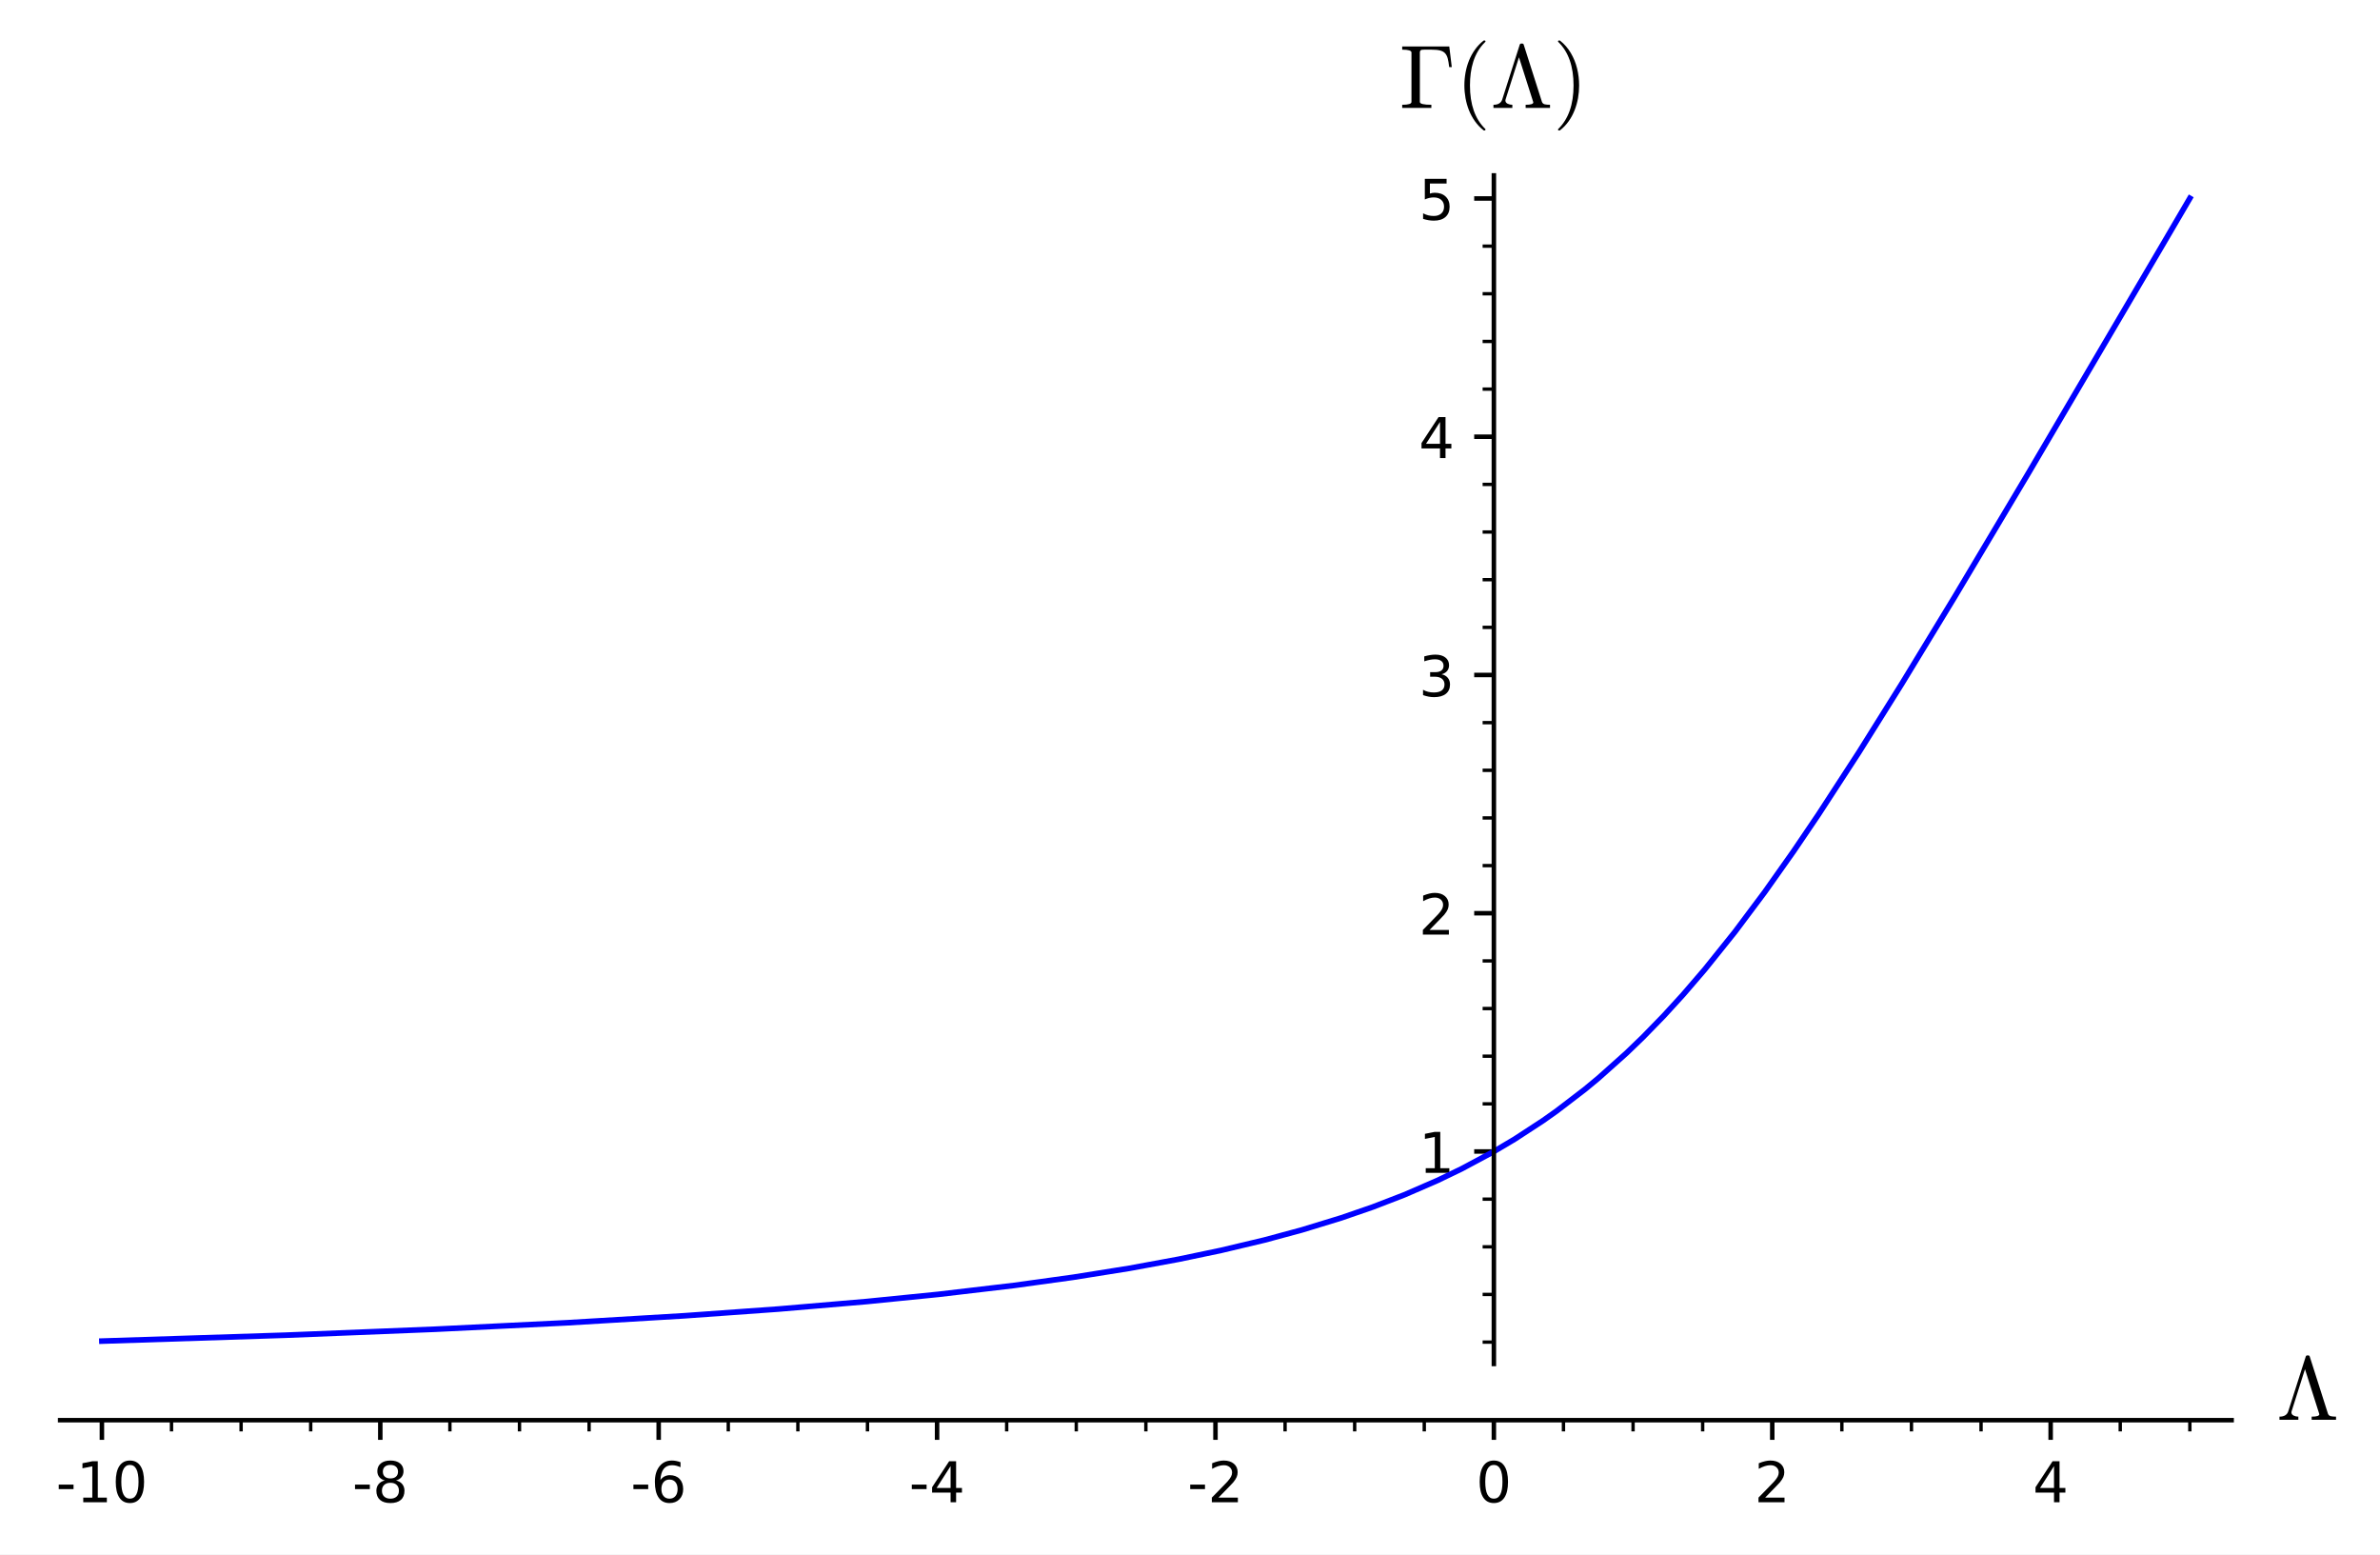
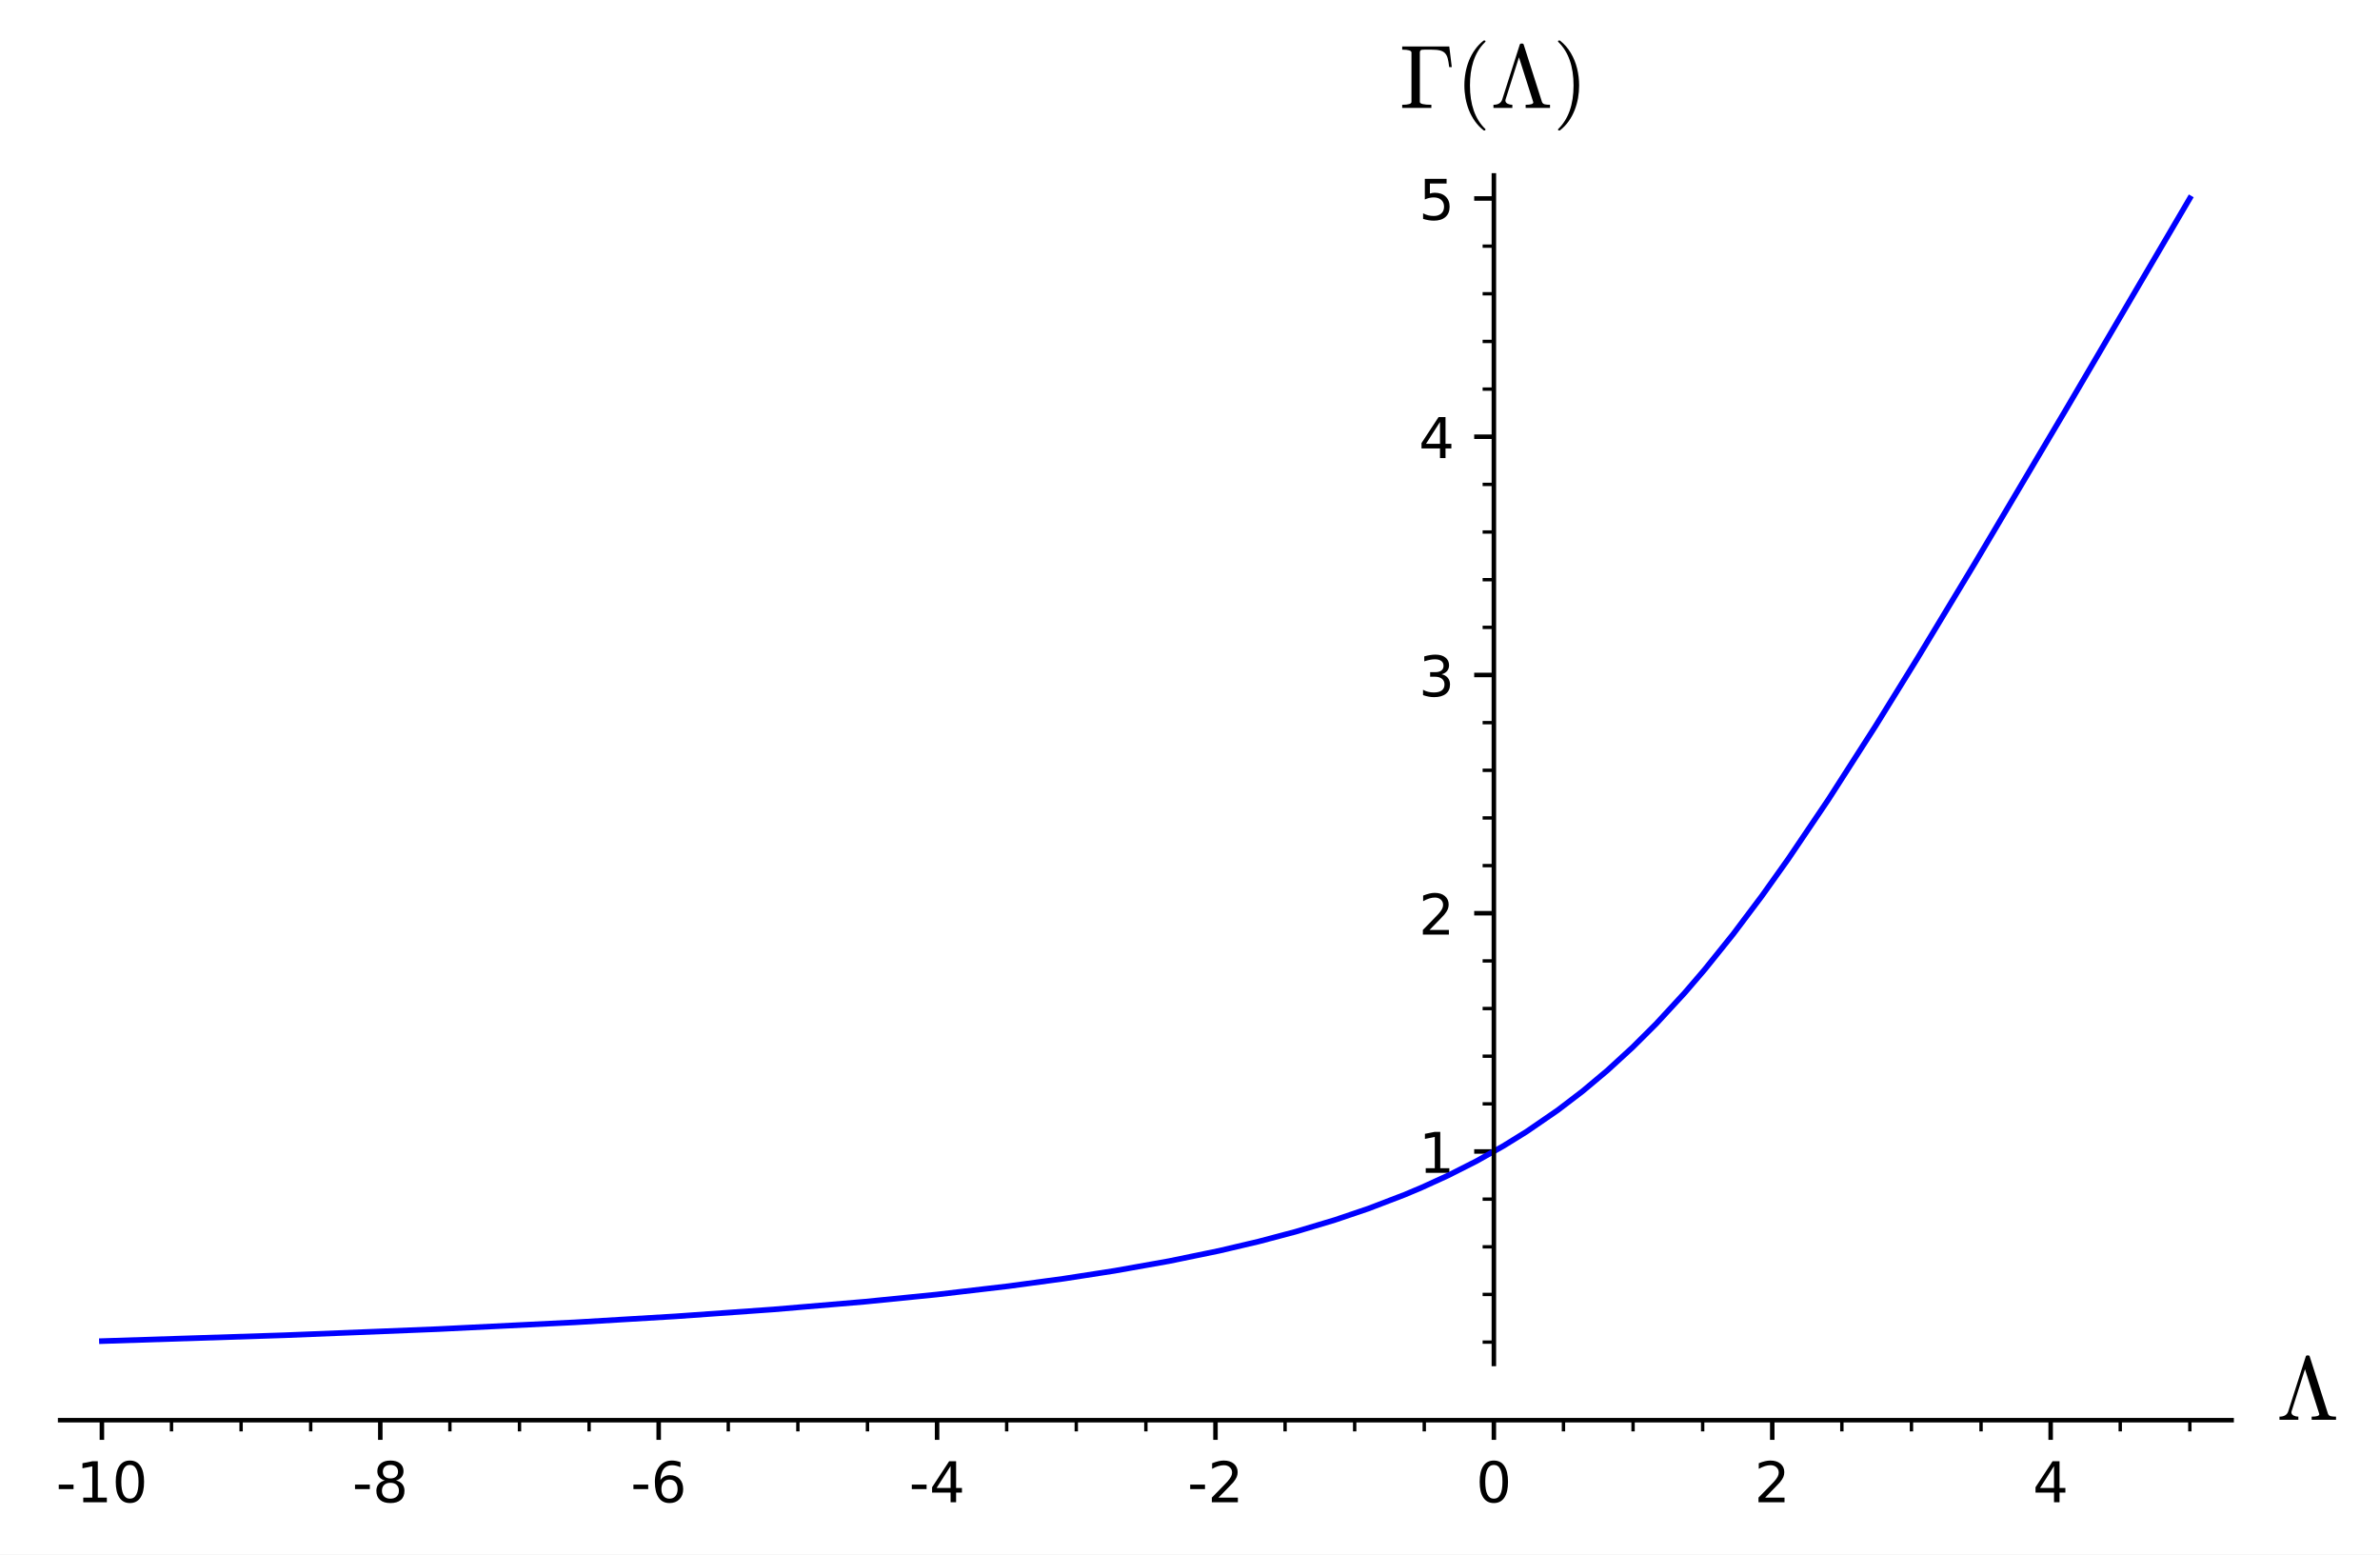
<svg xmlns="http://www.w3.org/2000/svg" xmlns:xlink="http://www.w3.org/1999/xlink" height="276.478pt" version="1.1" viewBox="0 0 423.422 276.478" width="423.422pt">
  <defs>
    <style type="text/css">
*{stroke-linecap:butt;stroke-linejoin:round;}
  </style>
  </defs>
  <g id="figure_1">
    <g id="patch_1">
      <path d="M 0 276.478  L 423.422 276.478  L 423.422 0  L 0 0  z " style="fill:#ffffff;" />
    </g>
    <g id="axes_1">
      <g id="patch_2">
        <path d="M 10.7 242.6  L 397.022 242.6  L 397.022 31.2  L 10.7 31.2  z " style="fill:#ffffff;" />
      </g>
      <g id="matplotlib.axis_1">
        <g id="xtick_1">
          <g id="line2d_1">
            <defs>
-               <path d="M 0 0  L 0 3.5  " id="mc2ee636378" style="stroke:#000000;stroke-width:0.8;" />
-             </defs>
-             <g>
-               <use style="stroke:#000000;stroke-width:0.8;" x="18.129" xlink:href="#mc2ee636378" y="252.6" />
+               <path d="M 0 0  L 0 3.5  " id="mb33495d6c6" style="stroke:#000000;stroke-width:0.8;" />
+             </defs>
+             <g>
+               <use style="stroke:#000000;stroke-width:0.8;" x="18.129" xlink:href="#mb33495d6c6" y="252.6" />
            </g>
          </g>
          <g id="text_1">
            <defs>
              <path d="M 4.891 31.391  L 31.203 31.391  L 31.203 23.391  L 4.891 23.391  z " id="DejaVuSans-2d" />
              <path d="M 12.406 8.297  L 28.516 8.297  L 28.516 63.922  L 10.984 60.406  L 10.984 69.391  L 28.422 72.906  L 38.281 72.906  L 38.281 8.297  L 54.391 8.297  L 54.391 0  L 12.406 0  z " id="DejaVuSans-31" />
              <path d="M 31.781 66.406  Q 24.172 66.406 20.328 58.906  Q 16.5 51.422 16.5 36.375  Q 16.5 21.391 20.328 13.891  Q 24.172 6.391 31.781 6.391  Q 39.453 6.391 43.281 13.891  Q 47.125 21.391 47.125 36.375  Q 47.125 51.422 43.281 58.906  Q 39.453 66.406 31.781 66.406  z M 31.781 74.219  Q 44.047 74.219 50.516 64.516  Q 56.984 54.828 56.984 36.375  Q 56.984 17.969 50.516 8.266  Q 44.047 -1.422 31.781 -1.422  Q 19.531 -1.422 13.062 8.266  Q 6.594 17.969 6.594 36.375  Q 6.594 54.828 13.062 64.516  Q 19.531 74.219 31.781 74.219  z " id="DejaVuSans-30" />
            </defs>
            <g transform="translate(9.962861 267.1984)scale(0.1 -0.1)">
              <use xlink:href="#DejaVuSans-2d" />
              <use x="36.084" xlink:href="#DejaVuSans-31" />
              <use x="99.707" xlink:href="#DejaVuSans-30" />
            </g>
          </g>
        </g>
        <g id="xtick_2">
          <g id="line2d_2">
            <g>
-               <use style="stroke:#000000;stroke-width:0.8;" x="67.658" xlink:href="#mc2ee636378" y="252.6" />
+               <use style="stroke:#000000;stroke-width:0.8;" x="67.658" xlink:href="#mb33495d6c6" y="252.6" />
            </g>
          </g>
          <g id="text_2">
            <defs>
              <path d="M 31.781 34.625  Q 24.75 34.625 20.719 30.859  Q 16.703 27.094 16.703 20.516  Q 16.703 13.922 20.719 10.156  Q 24.75 6.391 31.781 6.391  Q 38.812 6.391 42.859 10.172  Q 46.922 13.969 46.922 20.516  Q 46.922 27.094 42.891 30.859  Q 38.875 34.625 31.781 34.625  z M 21.922 38.812  Q 15.578 40.375 12.031 44.719  Q 8.5 49.078 8.5 55.328  Q 8.5 64.062 14.719 69.141  Q 20.953 74.219 31.781 74.219  Q 42.672 74.219 48.875 69.141  Q 55.078 64.062 55.078 55.328  Q 55.078 49.078 51.531 44.719  Q 48 40.375 41.703 38.812  Q 48.828 37.156 52.797 32.312  Q 56.781 27.484 56.781 20.516  Q 56.781 9.906 50.312 4.234  Q 43.844 -1.422 31.781 -1.422  Q 19.734 -1.422 13.25 4.234  Q 6.781 9.906 6.781 20.516  Q 6.781 27.484 10.781 32.312  Q 14.797 37.156 21.922 38.812  z M 18.312 54.391  Q 18.312 48.734 21.844 45.562  Q 25.391 42.391 31.781 42.391  Q 38.141 42.391 41.719 45.562  Q 45.312 48.734 45.312 54.391  Q 45.312 60.062 41.719 63.234  Q 38.141 66.406 31.781 66.406  Q 25.391 66.406 21.844 63.234  Q 18.312 60.062 18.312 54.391  z " id="DejaVuSans-38" />
            </defs>
            <g transform="translate(62.67256 267.1984)scale(0.1 -0.1)">
              <use xlink:href="#DejaVuSans-2d" />
              <use x="36.084" xlink:href="#DejaVuSans-38" />
            </g>
          </g>
        </g>
        <g id="xtick_3">
          <g id="line2d_3">
            <g>
-               <use style="stroke:#000000;stroke-width:0.8;" x="117.186" xlink:href="#mc2ee636378" y="252.6" />
+               <use style="stroke:#000000;stroke-width:0.8;" x="117.186" xlink:href="#mb33495d6c6" y="252.6" />
            </g>
          </g>
          <g id="text_3">
            <defs>
              <path d="M 33.016 40.375  Q 26.375 40.375 22.484 35.828  Q 18.609 31.297 18.609 23.391  Q 18.609 15.531 22.484 10.953  Q 26.375 6.391 33.016 6.391  Q 39.656 6.391 43.531 10.953  Q 47.406 15.531 47.406 23.391  Q 47.406 31.297 43.531 35.828  Q 39.656 40.375 33.016 40.375  z M 52.594 71.297  L 52.594 62.312  Q 48.875 64.062 45.094 64.984  Q 41.312 65.922 37.594 65.922  Q 27.828 65.922 22.672 59.328  Q 17.531 52.734 16.797 39.406  Q 19.672 43.656 24.016 45.922  Q 28.375 48.188 33.594 48.188  Q 44.578 48.188 50.953 41.516  Q 57.328 34.859 57.328 23.391  Q 57.328 12.156 50.688 5.359  Q 44.047 -1.422 33.016 -1.422  Q 20.359 -1.422 13.672 8.266  Q 6.984 17.969 6.984 36.375  Q 6.984 53.656 15.188 63.938  Q 23.391 74.219 37.203 74.219  Q 40.922 74.219 44.703 73.484  Q 48.484 72.75 52.594 71.297  z " id="DejaVuSans-36" />
            </defs>
            <g transform="translate(112.201 267.1984)scale(0.1 -0.1)">
              <use xlink:href="#DejaVuSans-2d" />
              <use x="36.084" xlink:href="#DejaVuSans-36" />
            </g>
          </g>
        </g>
        <g id="xtick_4">
          <g id="line2d_4">
            <g>
-               <use style="stroke:#000000;stroke-width:0.8;" x="166.715" xlink:href="#mc2ee636378" y="252.6" />
+               <use style="stroke:#000000;stroke-width:0.8;" x="166.715" xlink:href="#mb33495d6c6" y="252.6" />
            </g>
          </g>
          <g id="text_4">
            <defs>
              <path d="M 37.797 64.312  L 12.891 25.391  L 37.797 25.391  z M 35.203 72.906  L 47.609 72.906  L 47.609 25.391  L 58.016 25.391  L 58.016 17.188  L 47.609 17.188  L 47.609 0  L 37.797 0  L 37.797 17.188  L 4.891 17.188  L 4.891 26.703  z " id="DejaVuSans-34" />
            </defs>
            <g transform="translate(161.7294 267.1984)scale(0.1 -0.1)">
              <use xlink:href="#DejaVuSans-2d" />
              <use x="36.084" xlink:href="#DejaVuSans-34" />
            </g>
          </g>
        </g>
        <g id="xtick_5">
          <g id="line2d_5">
            <g>
-               <use style="stroke:#000000;stroke-width:0.8;" x="216.243" xlink:href="#mc2ee636378" y="252.6" />
+               <use style="stroke:#000000;stroke-width:0.8;" x="216.243" xlink:href="#mb33495d6c6" y="252.6" />
            </g>
          </g>
          <g id="text_5">
            <defs>
              <path d="M 19.188 8.297  L 53.609 8.297  L 53.609 0  L 7.328 0  L 7.328 8.297  Q 12.938 14.109 22.625 23.891  Q 32.328 33.688 34.812 36.531  Q 39.547 41.844 41.422 45.531  Q 43.312 49.219 43.312 52.781  Q 43.312 58.594 39.234 62.25  Q 35.156 65.922 28.609 65.922  Q 23.969 65.922 18.812 64.312  Q 13.672 62.703 7.812 59.422  L 7.812 69.391  Q 13.766 71.781 18.938 73  Q 24.125 74.219 28.422 74.219  Q 39.75 74.219 46.484 68.547  Q 53.219 62.891 53.219 53.422  Q 53.219 48.922 51.531 44.891  Q 49.859 40.875 45.406 35.406  Q 44.188 33.984 37.641 27.219  Q 31.109 20.453 19.188 8.297  z " id="DejaVuSans-32" />
            </defs>
            <g transform="translate(211.2579 267.1984)scale(0.1 -0.1)">
              <use xlink:href="#DejaVuSans-2d" />
              <use x="36.084" xlink:href="#DejaVuSans-32" />
            </g>
          </g>
        </g>
        <g id="xtick_6">
          <g id="line2d_6">
            <g>
-               <use style="stroke:#000000;stroke-width:0.8;" x="265.771" xlink:href="#mc2ee636378" y="252.6" />
+               <use style="stroke:#000000;stroke-width:0.8;" x="265.771" xlink:href="#mb33495d6c6" y="252.6" />
            </g>
          </g>
          <g id="text_6">
            <g transform="translate(262.5902 267.1984)scale(0.1 -0.1)">
              <use xlink:href="#DejaVuSans-30" />
            </g>
          </g>
        </g>
        <g id="xtick_7">
          <g id="line2d_7">
            <g>
-               <use style="stroke:#000000;stroke-width:0.8;" x="315.3" xlink:href="#mc2ee636378" y="252.6" />
+               <use style="stroke:#000000;stroke-width:0.8;" x="315.3" xlink:href="#mb33495d6c6" y="252.6" />
            </g>
          </g>
          <g id="text_7">
            <g transform="translate(312.1187 267.1984)scale(0.1 -0.1)">
              <use xlink:href="#DejaVuSans-32" />
            </g>
          </g>
        </g>
        <g id="xtick_8">
          <g id="line2d_8">
            <g>
-               <use style="stroke:#000000;stroke-width:0.8;" x="364.828" xlink:href="#mc2ee636378" y="252.6" />
+               <use style="stroke:#000000;stroke-width:0.8;" x="364.828" xlink:href="#mb33495d6c6" y="252.6" />
            </g>
          </g>
          <g id="text_8">
            <g transform="translate(361.6471 267.1984)scale(0.1 -0.1)">
              <use xlink:href="#DejaVuSans-34" />
            </g>
          </g>
        </g>
        <g id="xtick_9">
          <g id="line2d_9">
            <defs>
-               <path d="M 0 0  L 0 2  " id="maa40c7da52" style="stroke:#000000;stroke-width:0.6;" />
-             </defs>
-             <g>
-               <use style="stroke:#000000;stroke-width:0.6;" x="30.511" xlink:href="#maa40c7da52" y="252.6" />
+               <path d="M 0 0  L 0 2  " id="m2718b03714" style="stroke:#000000;stroke-width:0.6;" />
+             </defs>
+             <g>
+               <use style="stroke:#000000;stroke-width:0.6;" x="30.511" xlink:href="#m2718b03714" y="252.6" />
            </g>
          </g>
        </g>
        <g id="xtick_10">
          <g id="line2d_10">
            <g>
-               <use style="stroke:#000000;stroke-width:0.6;" x="42.893" xlink:href="#maa40c7da52" y="252.6" />
+               <use style="stroke:#000000;stroke-width:0.6;" x="42.893" xlink:href="#m2718b03714" y="252.6" />
            </g>
          </g>
        </g>
        <g id="xtick_11">
          <g id="line2d_11">
            <g>
-               <use style="stroke:#000000;stroke-width:0.6;" x="55.276" xlink:href="#maa40c7da52" y="252.6" />
+               <use style="stroke:#000000;stroke-width:0.6;" x="55.276" xlink:href="#m2718b03714" y="252.6" />
            </g>
          </g>
        </g>
        <g id="xtick_12">
          <g id="line2d_12">
            <g>
-               <use style="stroke:#000000;stroke-width:0.6;" x="80.04" xlink:href="#maa40c7da52" y="252.6" />
+               <use style="stroke:#000000;stroke-width:0.6;" x="80.04" xlink:href="#m2718b03714" y="252.6" />
            </g>
          </g>
        </g>
        <g id="xtick_13">
          <g id="line2d_13">
            <g>
-               <use style="stroke:#000000;stroke-width:0.6;" x="92.422" xlink:href="#maa40c7da52" y="252.6" />
+               <use style="stroke:#000000;stroke-width:0.6;" x="92.422" xlink:href="#m2718b03714" y="252.6" />
            </g>
          </g>
        </g>
        <g id="xtick_14">
          <g id="line2d_14">
            <g>
-               <use style="stroke:#000000;stroke-width:0.6;" x="104.804" xlink:href="#maa40c7da52" y="252.6" />
+               <use style="stroke:#000000;stroke-width:0.6;" x="104.804" xlink:href="#m2718b03714" y="252.6" />
            </g>
          </g>
        </g>
        <g id="xtick_15">
          <g id="line2d_15">
            <g>
-               <use style="stroke:#000000;stroke-width:0.6;" x="129.568" xlink:href="#maa40c7da52" y="252.6" />
+               <use style="stroke:#000000;stroke-width:0.6;" x="129.568" xlink:href="#m2718b03714" y="252.6" />
            </g>
          </g>
        </g>
        <g id="xtick_16">
          <g id="line2d_16">
            <g>
-               <use style="stroke:#000000;stroke-width:0.6;" x="141.95" xlink:href="#maa40c7da52" y="252.6" />
+               <use style="stroke:#000000;stroke-width:0.6;" x="141.95" xlink:href="#m2718b03714" y="252.6" />
            </g>
          </g>
        </g>
        <g id="xtick_17">
          <g id="line2d_17">
            <g>
-               <use style="stroke:#000000;stroke-width:0.6;" x="154.332" xlink:href="#maa40c7da52" y="252.6" />
+               <use style="stroke:#000000;stroke-width:0.6;" x="154.332" xlink:href="#m2718b03714" y="252.6" />
            </g>
          </g>
        </g>
        <g id="xtick_18">
          <g id="line2d_18">
            <g>
-               <use style="stroke:#000000;stroke-width:0.6;" x="179.097" xlink:href="#maa40c7da52" y="252.6" />
+               <use style="stroke:#000000;stroke-width:0.6;" x="179.097" xlink:href="#m2718b03714" y="252.6" />
            </g>
          </g>
        </g>
        <g id="xtick_19">
          <g id="line2d_19">
            <g>
-               <use style="stroke:#000000;stroke-width:0.6;" x="191.479" xlink:href="#maa40c7da52" y="252.6" />
+               <use style="stroke:#000000;stroke-width:0.6;" x="191.479" xlink:href="#m2718b03714" y="252.6" />
            </g>
          </g>
        </g>
        <g id="xtick_20">
          <g id="line2d_20">
            <g>
-               <use style="stroke:#000000;stroke-width:0.6;" x="203.861" xlink:href="#maa40c7da52" y="252.6" />
+               <use style="stroke:#000000;stroke-width:0.6;" x="203.861" xlink:href="#m2718b03714" y="252.6" />
            </g>
          </g>
        </g>
        <g id="xtick_21">
          <g id="line2d_21">
            <g>
-               <use style="stroke:#000000;stroke-width:0.6;" x="228.625" xlink:href="#maa40c7da52" y="252.6" />
+               <use style="stroke:#000000;stroke-width:0.6;" x="228.625" xlink:href="#m2718b03714" y="252.6" />
            </g>
          </g>
        </g>
        <g id="xtick_22">
          <g id="line2d_22">
            <g>
-               <use style="stroke:#000000;stroke-width:0.6;" x="241.007" xlink:href="#maa40c7da52" y="252.6" />
+               <use style="stroke:#000000;stroke-width:0.6;" x="241.007" xlink:href="#m2718b03714" y="252.6" />
            </g>
          </g>
        </g>
        <g id="xtick_23">
          <g id="line2d_23">
            <g>
-               <use style="stroke:#000000;stroke-width:0.6;" x="253.389" xlink:href="#maa40c7da52" y="252.6" />
+               <use style="stroke:#000000;stroke-width:0.6;" x="253.389" xlink:href="#m2718b03714" y="252.6" />
            </g>
          </g>
        </g>
        <g id="xtick_24">
          <g id="line2d_24">
            <g>
-               <use style="stroke:#000000;stroke-width:0.6;" x="278.154" xlink:href="#maa40c7da52" y="252.6" />
+               <use style="stroke:#000000;stroke-width:0.6;" x="278.154" xlink:href="#m2718b03714" y="252.6" />
            </g>
          </g>
        </g>
        <g id="xtick_25">
          <g id="line2d_25">
            <g>
-               <use style="stroke:#000000;stroke-width:0.6;" x="290.536" xlink:href="#maa40c7da52" y="252.6" />
+               <use style="stroke:#000000;stroke-width:0.6;" x="290.536" xlink:href="#m2718b03714" y="252.6" />
            </g>
          </g>
        </g>
        <g id="xtick_26">
          <g id="line2d_26">
            <g>
-               <use style="stroke:#000000;stroke-width:0.6;" x="302.918" xlink:href="#maa40c7da52" y="252.6" />
+               <use style="stroke:#000000;stroke-width:0.6;" x="302.918" xlink:href="#m2718b03714" y="252.6" />
            </g>
          </g>
        </g>
        <g id="xtick_27">
          <g id="line2d_27">
            <g>
-               <use style="stroke:#000000;stroke-width:0.6;" x="327.682" xlink:href="#maa40c7da52" y="252.6" />
+               <use style="stroke:#000000;stroke-width:0.6;" x="327.682" xlink:href="#m2718b03714" y="252.6" />
            </g>
          </g>
        </g>
        <g id="xtick_28">
          <g id="line2d_28">
            <g>
-               <use style="stroke:#000000;stroke-width:0.6;" x="340.064" xlink:href="#maa40c7da52" y="252.6" />
+               <use style="stroke:#000000;stroke-width:0.6;" x="340.064" xlink:href="#m2718b03714" y="252.6" />
            </g>
          </g>
        </g>
        <g id="xtick_29">
          <g id="line2d_29">
            <g>
-               <use style="stroke:#000000;stroke-width:0.6;" x="352.446" xlink:href="#maa40c7da52" y="252.6" />
+               <use style="stroke:#000000;stroke-width:0.6;" x="352.446" xlink:href="#m2718b03714" y="252.6" />
            </g>
          </g>
        </g>
        <g id="xtick_30">
          <g id="line2d_30">
            <g>
-               <use style="stroke:#000000;stroke-width:0.6;" x="377.21" xlink:href="#maa40c7da52" y="252.6" />
+               <use style="stroke:#000000;stroke-width:0.6;" x="377.21" xlink:href="#m2718b03714" y="252.6" />
            </g>
          </g>
        </g>
        <g id="xtick_31">
          <g id="line2d_31">
            <g>
-               <use style="stroke:#000000;stroke-width:0.6;" x="389.593" xlink:href="#maa40c7da52" y="252.6" />
+               <use style="stroke:#000000;stroke-width:0.6;" x="389.593" xlink:href="#m2718b03714" y="252.6" />
            </g>
          </g>
        </g>
        <g id="text_9">
          <defs>
            <path d="M 3.219 0  L 3.219 3.516  Q 11.031 3.516 12.984 9.422  L 32.516 70.516  Q 32.859 71.578 33.984 71.578  L 35.297 71.578  Q 35.844 71.578 36.25 71.281  Q 36.672 71 36.812 70.516  L 57.172 6.688  Q 58.062 4.547 60.297 4.031  Q 62.547 3.516 66.109 3.516  L 66.109 0  L 39.016 0  L 39.016 3.516  Q 47.516 3.516 47.516 6.203  Q 47.516 6.5 47.406 6.688  L 31.594 56.297  L 16.703 9.422  Q 16.5 8.734 16.5 8.406  Q 16.5 5.906 18.969 4.703  Q 21.438 3.516 24.219 3.516  L 24.219 0  z " id="Cmr10-a4" />
          </defs>
          <g transform="translate(405.0219 252.6)scale(0.16 -0.16)">
            <use transform="translate(0 0.421875)" xlink:href="#Cmr10-a4" />
          </g>
        </g>
      </g>
      <g id="matplotlib.axis_2">
        <g id="ytick_1">
          <g id="line2d_32">
            <defs>
-               <path d="M 0 0  L -3.5 0  " id="m8bde866f5f" style="stroke:#000000;stroke-width:0.8;" />
-             </defs>
-             <g>
-               <use style="stroke:#000000;stroke-width:0.8;" x="265.771" xlink:href="#m8bde866f5f" y="204.81" />
+               <path d="M 0 0  L -3.5 0  " id="m5437b9ca94" style="stroke:#000000;stroke-width:0.8;" />
+             </defs>
+             <g>
+               <use style="stroke:#000000;stroke-width:0.8;" x="265.771" xlink:href="#m5437b9ca94" y="204.81" />
            </g>
          </g>
          <g id="text_10">
            <g transform="translate(252.409 208.6092)scale(0.1 -0.1)">
              <use xlink:href="#DejaVuSans-31" />
            </g>
          </g>
        </g>
        <g id="ytick_2">
          <g id="line2d_33">
            <g>
-               <use style="stroke:#000000;stroke-width:0.8;" x="265.771" xlink:href="#m8bde866f5f" y="162.433" />
+               <use style="stroke:#000000;stroke-width:0.8;" x="265.771" xlink:href="#m5437b9ca94" y="162.433" />
            </g>
          </g>
          <g id="text_11">
            <g transform="translate(252.409 166.2327)scale(0.1 -0.1)">
              <use xlink:href="#DejaVuSans-32" />
            </g>
          </g>
        </g>
        <g id="ytick_3">
          <g id="line2d_34">
            <g>
-               <use style="stroke:#000000;stroke-width:0.8;" x="265.771" xlink:href="#m8bde866f5f" y="120.057" />
+               <use style="stroke:#000000;stroke-width:0.8;" x="265.771" xlink:href="#m5437b9ca94" y="120.057" />
            </g>
          </g>
          <g id="text_12">
            <defs>
              <path d="M 40.578 39.312  Q 47.656 37.797 51.625 33  Q 55.609 28.219 55.609 21.188  Q 55.609 10.406 48.188 4.484  Q 40.766 -1.422 27.094 -1.422  Q 22.516 -1.422 17.656 -0.516  Q 12.797 0.391 7.625 2.203  L 7.625 11.719  Q 11.719 9.328 16.594 8.109  Q 21.484 6.891 26.812 6.891  Q 36.078 6.891 40.938 10.547  Q 45.797 14.203 45.797 21.188  Q 45.797 27.641 41.281 31.266  Q 36.766 34.906 28.719 34.906  L 20.219 34.906  L 20.219 43.016  L 29.109 43.016  Q 36.375 43.016 40.234 45.922  Q 44.094 48.828 44.094 54.297  Q 44.094 59.906 40.109 62.906  Q 36.141 65.922 28.719 65.922  Q 24.656 65.922 20.016 65.031  Q 15.375 64.156 9.812 62.312  L 9.812 71.094  Q 15.438 72.656 20.344 73.438  Q 25.25 74.219 29.594 74.219  Q 40.828 74.219 47.359 69.109  Q 53.906 64.016 53.906 55.328  Q 53.906 49.266 50.438 45.094  Q 46.969 40.922 40.578 39.312  z " id="DejaVuSans-33" />
            </defs>
            <g transform="translate(252.409 123.8561)scale(0.1 -0.1)">
              <use xlink:href="#DejaVuSans-33" />
            </g>
          </g>
        </g>
        <g id="ytick_4">
          <g id="line2d_35">
            <g>
-               <use style="stroke:#000000;stroke-width:0.8;" x="265.771" xlink:href="#m8bde866f5f" y="77.68" />
+               <use style="stroke:#000000;stroke-width:0.8;" x="265.771" xlink:href="#m5437b9ca94" y="77.68" />
            </g>
          </g>
          <g id="text_13">
            <g transform="translate(252.409 81.47958)scale(0.1 -0.1)">
              <use xlink:href="#DejaVuSans-34" />
            </g>
          </g>
        </g>
        <g id="ytick_5">
          <g id="line2d_36">
            <g>
-               <use style="stroke:#000000;stroke-width:0.8;" x="265.771" xlink:href="#m8bde866f5f" y="35.304" />
+               <use style="stroke:#000000;stroke-width:0.8;" x="265.771" xlink:href="#m5437b9ca94" y="35.304" />
            </g>
          </g>
          <g id="text_14">
            <defs>
              <path d="M 10.797 72.906  L 49.516 72.906  L 49.516 64.594  L 19.828 64.594  L 19.828 46.734  Q 21.969 47.469 24.109 47.828  Q 26.266 48.188 28.422 48.188  Q 40.625 48.188 47.75 41.5  Q 54.891 34.812 54.891 23.391  Q 54.891 11.625 47.562 5.094  Q 40.234 -1.422 26.906 -1.422  Q 22.312 -1.422 17.547 -0.641  Q 12.797 0.141 7.719 1.703  L 7.719 11.625  Q 12.109 9.234 16.797 8.062  Q 21.484 6.891 26.703 6.891  Q 35.156 6.891 40.078 11.328  Q 45.016 15.766 45.016 23.391  Q 45.016 31 40.078 35.438  Q 35.156 39.891 26.703 39.891  Q 22.75 39.891 18.812 39.016  Q 14.891 38.141 10.797 36.281  z " id="DejaVuSans-35" />
            </defs>
            <g transform="translate(252.409 39.10305)scale(0.1 -0.1)">
              <use xlink:href="#DejaVuSans-35" />
            </g>
          </g>
        </g>
        <g id="ytick_6">
          <g id="line2d_37">
            <defs>
-               <path d="M 0 0  L -2 0  " id="md9e289b0a9" style="stroke:#000000;stroke-width:0.6;" />
-             </defs>
-             <g>
-               <use style="stroke:#000000;stroke-width:0.6;" x="265.771" xlink:href="#md9e289b0a9" y="238.711" />
+               <path d="M 0 0  L -2 0  " id="mccefaa9066" style="stroke:#000000;stroke-width:0.6;" />
+             </defs>
+             <g>
+               <use style="stroke:#000000;stroke-width:0.6;" x="265.771" xlink:href="#mccefaa9066" y="238.711" />
            </g>
          </g>
        </g>
        <g id="ytick_7">
          <g id="line2d_38">
            <g>
-               <use style="stroke:#000000;stroke-width:0.6;" x="265.771" xlink:href="#md9e289b0a9" y="230.236" />
+               <use style="stroke:#000000;stroke-width:0.6;" x="265.771" xlink:href="#mccefaa9066" y="230.236" />
            </g>
          </g>
        </g>
        <g id="ytick_8">
          <g id="line2d_39">
            <g>
-               <use style="stroke:#000000;stroke-width:0.6;" x="265.771" xlink:href="#md9e289b0a9" y="221.761" />
+               <use style="stroke:#000000;stroke-width:0.6;" x="265.771" xlink:href="#mccefaa9066" y="221.761" />
            </g>
          </g>
        </g>
        <g id="ytick_9">
          <g id="line2d_40">
            <g>
-               <use style="stroke:#000000;stroke-width:0.6;" x="265.771" xlink:href="#md9e289b0a9" y="213.285" />
+               <use style="stroke:#000000;stroke-width:0.6;" x="265.771" xlink:href="#mccefaa9066" y="213.285" />
            </g>
          </g>
        </g>
        <g id="ytick_10">
          <g id="line2d_41">
            <g>
-               <use style="stroke:#000000;stroke-width:0.6;" x="265.771" xlink:href="#md9e289b0a9" y="196.335" />
+               <use style="stroke:#000000;stroke-width:0.6;" x="265.771" xlink:href="#mccefaa9066" y="196.335" />
            </g>
          </g>
        </g>
        <g id="ytick_11">
          <g id="line2d_42">
            <g>
-               <use style="stroke:#000000;stroke-width:0.6;" x="265.771" xlink:href="#md9e289b0a9" y="187.859" />
+               <use style="stroke:#000000;stroke-width:0.6;" x="265.771" xlink:href="#mccefaa9066" y="187.859" />
            </g>
          </g>
        </g>
        <g id="ytick_12">
          <g id="line2d_43">
            <g>
-               <use style="stroke:#000000;stroke-width:0.6;" x="265.771" xlink:href="#md9e289b0a9" y="179.384" />
+               <use style="stroke:#000000;stroke-width:0.6;" x="265.771" xlink:href="#mccefaa9066" y="179.384" />
            </g>
          </g>
        </g>
        <g id="ytick_13">
          <g id="line2d_44">
            <g>
-               <use style="stroke:#000000;stroke-width:0.6;" x="265.771" xlink:href="#md9e289b0a9" y="170.909" />
+               <use style="stroke:#000000;stroke-width:0.6;" x="265.771" xlink:href="#mccefaa9066" y="170.909" />
            </g>
          </g>
        </g>
        <g id="ytick_14">
          <g id="line2d_45">
            <g>
-               <use style="stroke:#000000;stroke-width:0.6;" x="265.771" xlink:href="#md9e289b0a9" y="153.958" />
+               <use style="stroke:#000000;stroke-width:0.6;" x="265.771" xlink:href="#mccefaa9066" y="153.958" />
            </g>
          </g>
        </g>
        <g id="ytick_15">
          <g id="line2d_46">
            <g>
-               <use style="stroke:#000000;stroke-width:0.6;" x="265.771" xlink:href="#md9e289b0a9" y="145.483" />
+               <use style="stroke:#000000;stroke-width:0.6;" x="265.771" xlink:href="#mccefaa9066" y="145.483" />
            </g>
          </g>
        </g>
        <g id="ytick_16">
          <g id="line2d_47">
            <g>
-               <use style="stroke:#000000;stroke-width:0.6;" x="265.771" xlink:href="#md9e289b0a9" y="137.008" />
+               <use style="stroke:#000000;stroke-width:0.6;" x="265.771" xlink:href="#mccefaa9066" y="137.008" />
            </g>
          </g>
        </g>
        <g id="ytick_17">
          <g id="line2d_48">
            <g>
-               <use style="stroke:#000000;stroke-width:0.6;" x="265.771" xlink:href="#md9e289b0a9" y="128.532" />
+               <use style="stroke:#000000;stroke-width:0.6;" x="265.771" xlink:href="#mccefaa9066" y="128.532" />
            </g>
          </g>
        </g>
        <g id="ytick_18">
          <g id="line2d_49">
            <g>
-               <use style="stroke:#000000;stroke-width:0.6;" x="265.771" xlink:href="#md9e289b0a9" y="111.582" />
+               <use style="stroke:#000000;stroke-width:0.6;" x="265.771" xlink:href="#mccefaa9066" y="111.582" />
            </g>
          </g>
        </g>
        <g id="ytick_19">
          <g id="line2d_50">
            <g>
-               <use style="stroke:#000000;stroke-width:0.6;" x="265.771" xlink:href="#md9e289b0a9" y="103.106" />
+               <use style="stroke:#000000;stroke-width:0.6;" x="265.771" xlink:href="#mccefaa9066" y="103.106" />
            </g>
          </g>
        </g>
        <g id="ytick_20">
          <g id="line2d_51">
            <g>
-               <use style="stroke:#000000;stroke-width:0.6;" x="265.771" xlink:href="#md9e289b0a9" y="94.631" />
+               <use style="stroke:#000000;stroke-width:0.6;" x="265.771" xlink:href="#mccefaa9066" y="94.631" />
            </g>
          </g>
        </g>
        <g id="ytick_21">
          <g id="line2d_52">
            <g>
-               <use style="stroke:#000000;stroke-width:0.6;" x="265.771" xlink:href="#md9e289b0a9" y="86.156" />
+               <use style="stroke:#000000;stroke-width:0.6;" x="265.771" xlink:href="#mccefaa9066" y="86.156" />
            </g>
          </g>
        </g>
        <g id="ytick_22">
          <g id="line2d_53">
            <g>
-               <use style="stroke:#000000;stroke-width:0.6;" x="265.771" xlink:href="#md9e289b0a9" y="69.205" />
+               <use style="stroke:#000000;stroke-width:0.6;" x="265.771" xlink:href="#mccefaa9066" y="69.205" />
            </g>
          </g>
        </g>
        <g id="ytick_23">
          <g id="line2d_54">
            <g>
-               <use style="stroke:#000000;stroke-width:0.6;" x="265.771" xlink:href="#md9e289b0a9" y="60.73" />
+               <use style="stroke:#000000;stroke-width:0.6;" x="265.771" xlink:href="#mccefaa9066" y="60.73" />
            </g>
          </g>
        </g>
        <g id="ytick_24">
          <g id="line2d_55">
            <g>
-               <use style="stroke:#000000;stroke-width:0.6;" x="265.771" xlink:href="#md9e289b0a9" y="52.254" />
+               <use style="stroke:#000000;stroke-width:0.6;" x="265.771" xlink:href="#mccefaa9066" y="52.254" />
            </g>
          </g>
        </g>
        <g id="ytick_25">
          <g id="line2d_56">
            <g>
-               <use style="stroke:#000000;stroke-width:0.6;" x="265.771" xlink:href="#md9e289b0a9" y="43.779" />
+               <use style="stroke:#000000;stroke-width:0.6;" x="265.771" xlink:href="#mccefaa9066" y="43.779" />
            </g>
          </g>
        </g>
        <g id="text_15">
          <defs>
            <path d="M 3.078 0  L 3.078 3.516  Q 13.375 3.516 13.375 6.688  L 13.375 61.625  Q 13.375 64.797 3.078 64.797  L 3.078 68.312  L 55.422 68.312  L 58.203 45.406  L 55.328 45.406  Q 54.594 51.766 53.641 55.219  Q 52.688 58.688 50.734 60.812  Q 48.781 62.938 45.266 63.859  Q 41.75 64.797 35.5 64.797  L 27.781 64.797  Q 25.984 64.797 24.969 64.641  Q 23.969 64.5 23.328 63.797  Q 22.703 63.094 22.703 61.625  L 22.703 6.688  Q 22.703 3.516 35.5 3.516  L 35.5 0  z " id="Cmr10-a1" />
            <path d="M 31 -24.812  Q 25.438 -20.406 21.406 -14.719  Q 17.391 -9.031 14.812 -2.578  Q 12.25 3.859 10.984 10.891  Q 9.719 17.922 9.719 25  Q 9.719 32.172 10.984 39.203  Q 12.25 46.234 14.859 52.734  Q 17.484 59.234 21.531 64.891  Q 25.594 70.562 31 74.812  Q 31 75 31.5 75  L 32.422 75  Q 32.719 75 32.953 74.734  Q 33.203 74.469 33.203 74.125  Q 33.203 73.688 33.016 73.484  Q 28.125 68.703 24.875 63.234  Q 21.625 57.766 19.641 51.578  Q 17.672 45.406 16.797 38.781  Q 15.922 32.172 15.922 25  Q 15.922 -6.781 32.906 -23.297  Q 33.203 -23.578 33.203 -24.125  Q 33.203 -24.359 32.938 -24.672  Q 32.672 -25 32.422 -25  L 31.5 -25  Q 31 -25 31 -24.812  z " id="Cmr10-28" />
            <path d="M 6.5 -25  Q 5.609 -25 5.609 -24.125  Q 5.609 -23.688 5.812 -23.484  Q 22.906 -6.781 22.906 25  Q 22.906 56.781 6 73.297  Q 5.609 73.531 5.609 74.125  Q 5.609 74.469 5.875 74.734  Q 6.156 75 6.5 75  L 7.422 75  Q 7.719 75 7.906 74.812  Q 15.094 69.141 19.875 61.031  Q 24.656 52.938 26.875 43.75  Q 29.109 34.578 29.109 25  Q 29.109 17.922 27.906 11.062  Q 26.703 4.203 24.094 -2.453  Q 21.484 -9.125 17.484 -14.766  Q 13.484 -20.406 7.906 -24.812  Q 7.719 -25 7.422 -25  z " id="Cmr10-29" />
          </defs>
          <g transform="translate(248.9715 19.2)scale(0.16 -0.16)">
            <use xlink:href="#Cmr10-a1" />
            <use transform="translate(62.5 0)" xlink:href="#Cmr10-28" />
            <use transform="translate(101.3184 0)" xlink:href="#Cmr10-a4" />
            <use transform="translate(170.7031 0)" xlink:href="#Cmr10-29" />
          </g>
        </g>
      </g>
      <g id="line2d_57">
-         <path clip-path="url(#p4d6aa7dd9a)" d="M 18.129 238.535  L 50.796 237.484  L 77.442 236.42  L 100.788 235.279  L 121.712 234.032  L 138.499 232.831  L 154.228 231.493  L 166.956 230.218  L 180.371 228.639  L 190.936 227.181  L 200.954 225.582  L 209.727 223.968  L 217.254 222.392  L 224.944 220.563  L 231.601 218.766  L 238.639 216.613  L 244.204 214.692  L 249.823 212.526  L 255.719 209.97  L 260.058 207.877  L 265.632 204.889  L 269.449 202.627  L 274.485 199.342  L 276.896 197.638  L 281.956 193.765  L 284.36 191.776  L 289.38 187.294  L 292.324 184.451  L 296.014 180.66  L 299.422 176.93  L 303.296 172.426  L 308.661 165.742  L 313.948 158.68  L 319.068 151.442  L 323.5 144.903  L 330.696 133.838  L 338.34 121.629  L 347.729 106.203  L 360.989 83.954  L 384.989 43.128  L 389.593 35.265  L 389.593 35.265  " style="fill:none;stroke:#0000ff;stroke-linecap:square;" />
+         <path clip-path="url(#p4aa81fa818)" d="M 18.129 238.535  L 50.555 237.493  L 77.882 236.401  L 102.343 235.194  L 120.179 234.132  L 137.593 232.901  L 153.9 231.523  L 166.644 230.252  L 179.351 228.769  L 189.265 227.426  L 198.309 226.027  L 207.986 224.306  L 216.911 222.468  L 223.929 220.818  L 230.483 219.083  L 237.498 216.982  L 243.414 214.977  L 249.848 212.515  L 252.869 211.244  L 257.639 209.067  L 262.719 206.495  L 267.413 203.857  L 271.592 201.272  L 277.157 197.448  L 281.562 194.082  L 285.949 190.406  L 290.468 186.262  L 294.648 182.094  L 299.711 176.603  L 303.272 172.454  L 308.315 166.188  L 313.444 159.372  L 318.113 152.819  L 325.279 142.214  L 333.669 129.138  L 341.188 116.992  L 351.384 100.111  L 367.7 72.581  L 389.593 35.265  L 389.593 35.265  " style="fill:none;stroke:#0000ff;stroke-linecap:square;" />
      </g>
      <g id="patch_3">
        <path d="M 265.771 242.6  L 265.771 31.2  " style="fill:none;stroke:#000000;stroke-linecap:square;stroke-linejoin:miter;stroke-width:0.8;" />
      </g>
      <g id="patch_4">
        <path d="M 10.7 252.6  L 397.022 252.6  " style="fill:none;stroke:#000000;stroke-linecap:square;stroke-linejoin:miter;stroke-width:0.8;" />
      </g>
    </g>
  </g>
  <defs>
-     <clipPath id="p4d6aa7dd9a">
+     <clipPath id="p4aa81fa818">
      <rect height="211.4" width="386.322" x="10.7" y="31.2" />
    </clipPath>
  </defs>
</svg>
